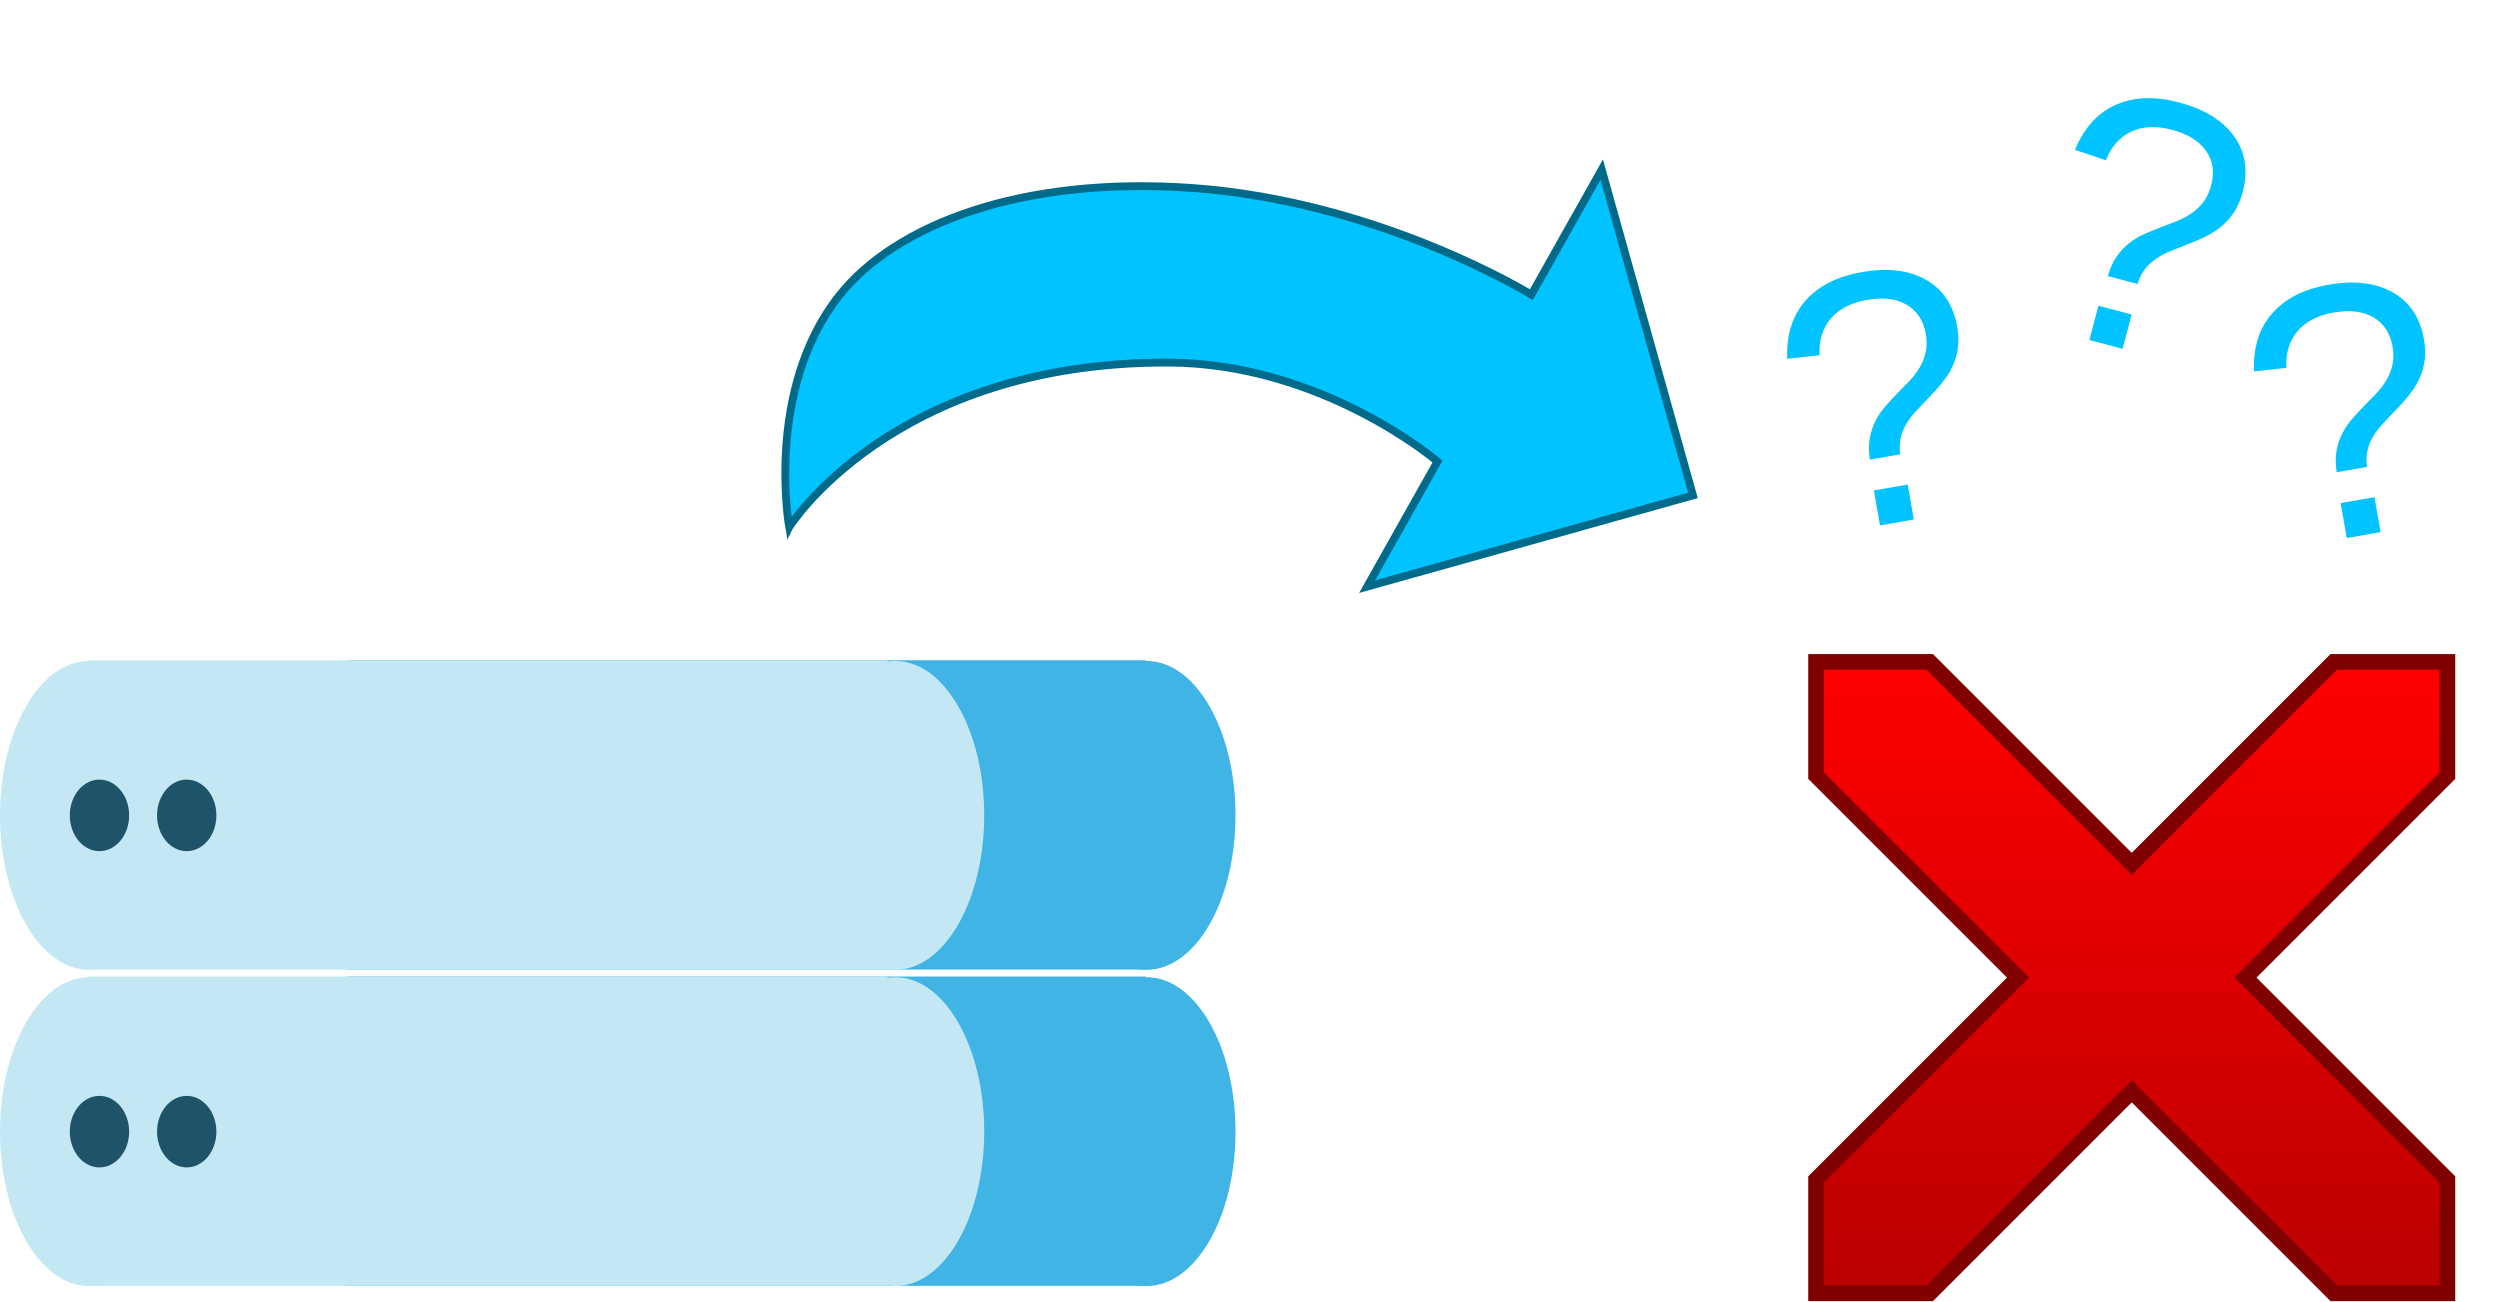
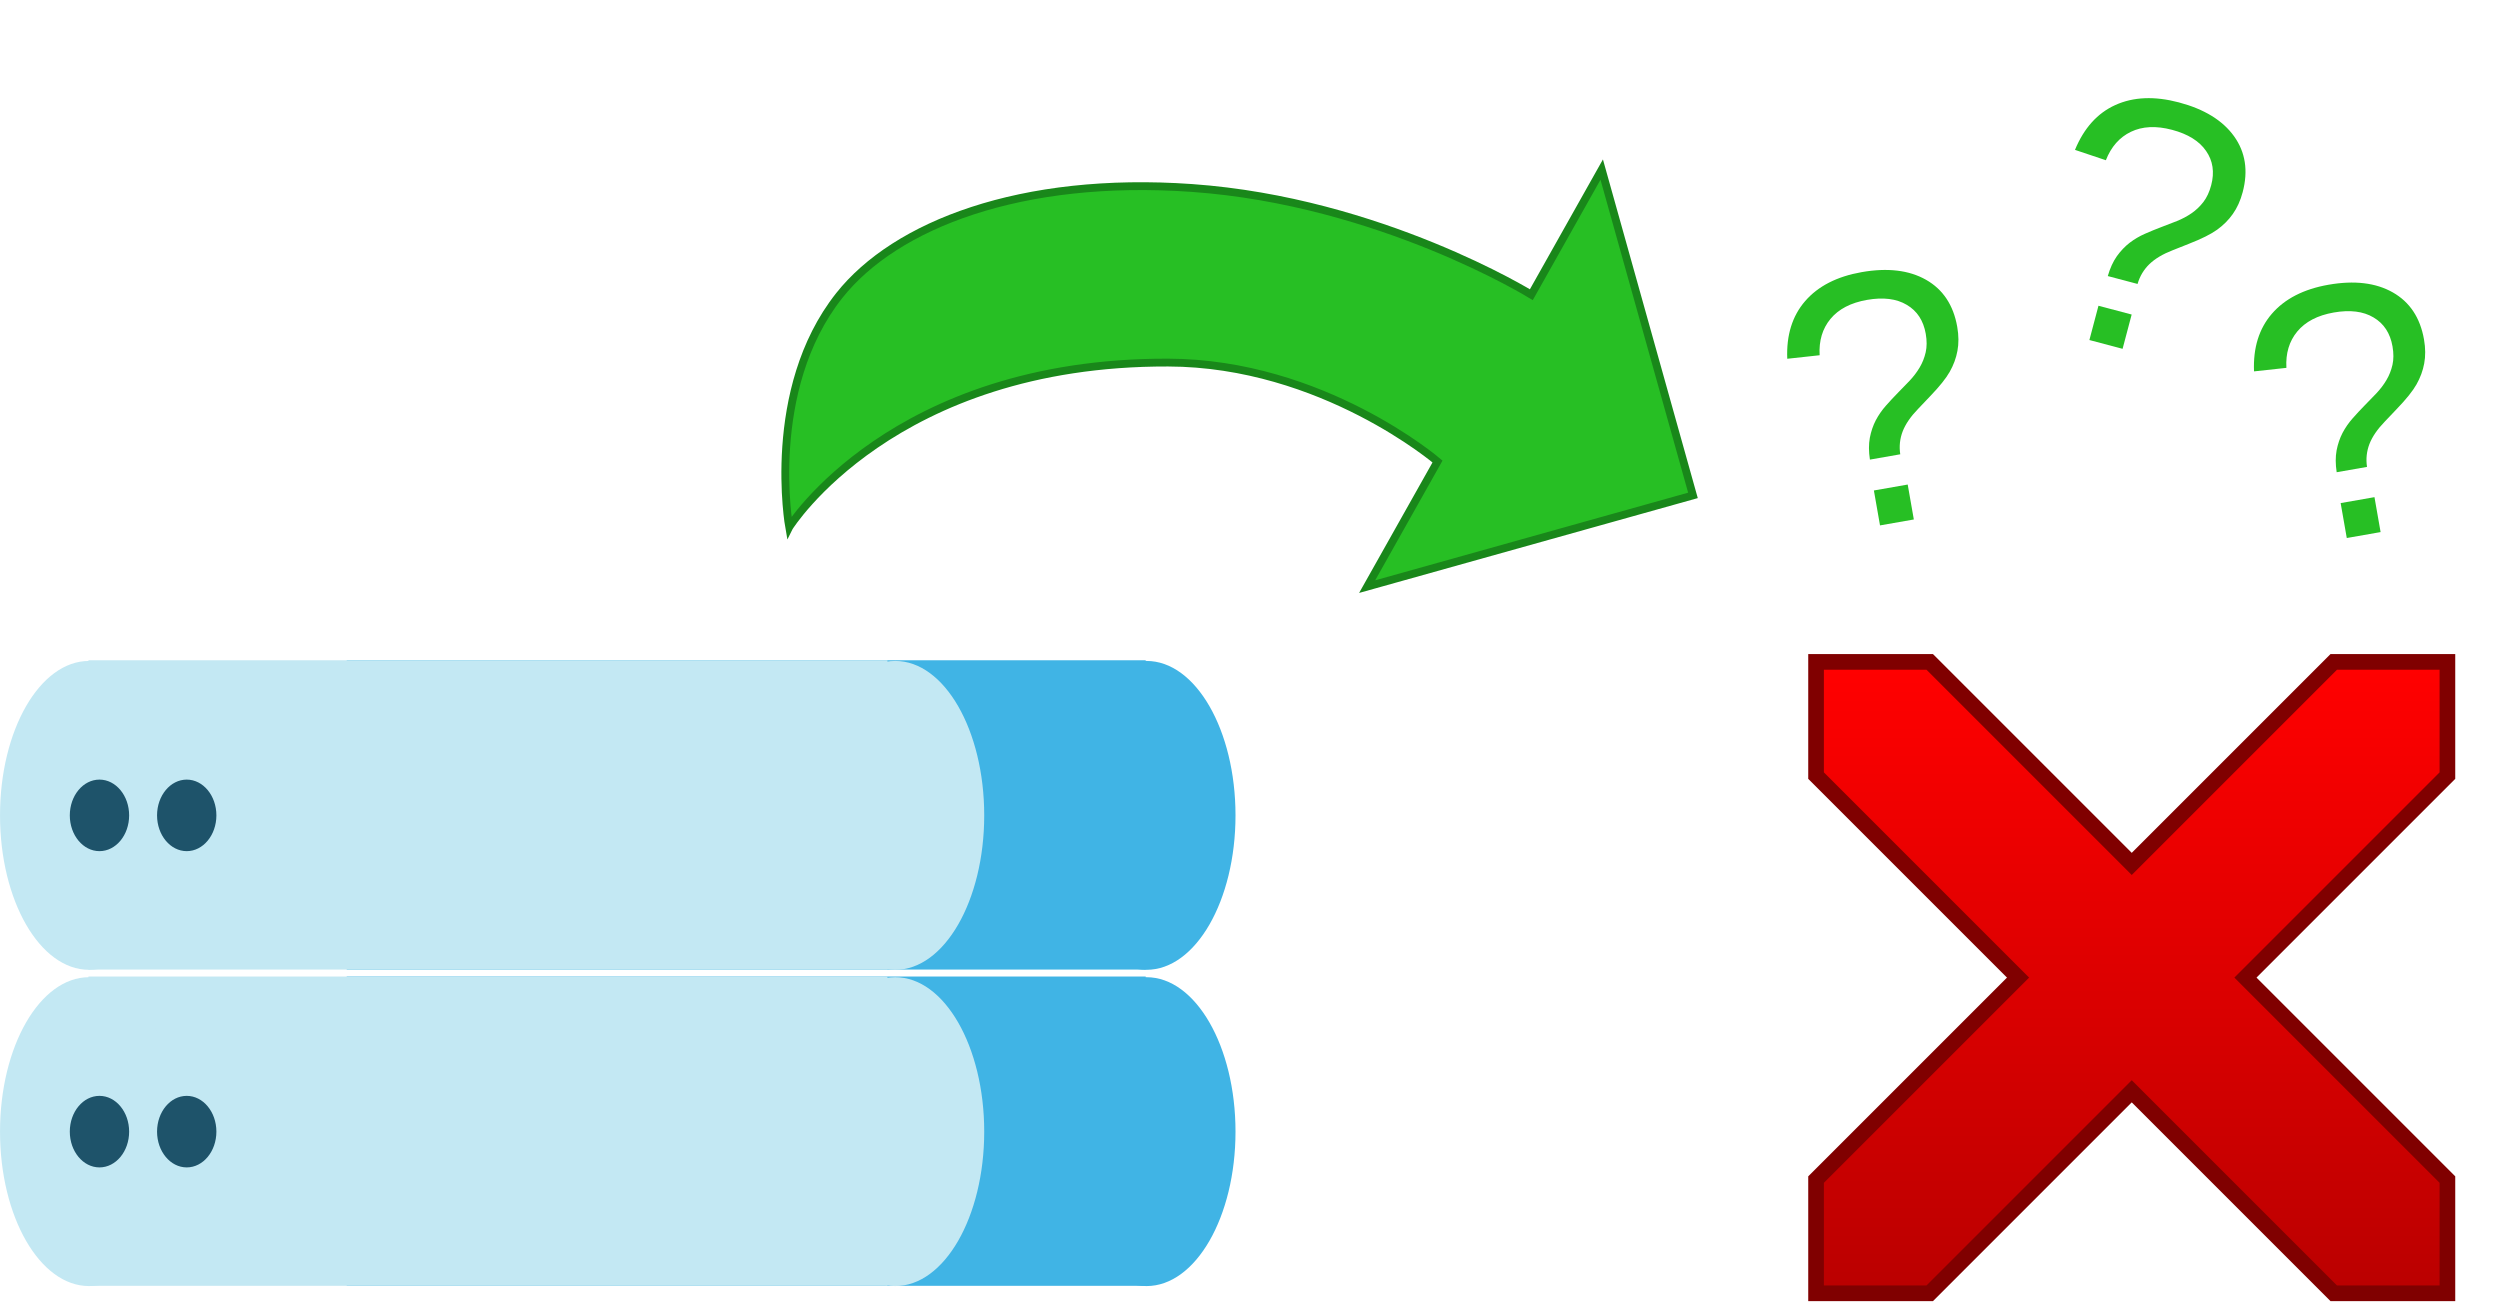
<svg xmlns="http://www.w3.org/2000/svg" version="1.1" width="159.678" height="83.103" viewBox="0,0,159.678,83.103">
  <defs>
    <linearGradient x1="296.72" y1="181.53" x2="296.72" y2="220.855" gradientUnits="userSpaceOnUse" id="color-1">
      <stop offset="0" stop-color="#ff0000" />
      <stop offset="1" stop-color="#bb0000" />
    </linearGradient>
    <linearGradient x1="296.72" y1="181.53" x2="296.72" y2="220.855" gradientUnits="userSpaceOnUse" id="color-2">
      <stop offset="0" stop-color="#ff0000" />
      <stop offset="1" stop-color="#bb0000" />
    </linearGradient>
  </defs>
  <g transform="translate(-160.5638,-138.752)">
    <g stroke-miterlimit="10">
-       <text transform="translate(275.7712,173.1637) rotate(-9.94189) scale(0.57756,0.57756)" font-size="40" xml:space="preserve" fill="#00c3ff" stroke="none" stroke-width="1" font-family="Arial" font-weight="normal" text-anchor="start">
+       <text transform="translate(275.7712,173.1637) rotate(-9.94189) scale(0.57756,0.57756)" font-size="40" xml:space="preserve" fill="#27bf24" stroke="none" stroke-width="1" font-family="Arial" font-weight="normal" text-anchor="start">
        <tspan x="0" dy="0">?</tspan>
      </text>
-       <text transform="translate(289.2353,159.2052) rotate(14.82413) scale(0.57756,0.57756)" font-size="40" xml:space="preserve" fill="#00c3ff" stroke="none" stroke-width="1" font-family="Arial" font-weight="normal" text-anchor="start">
+       <text transform="translate(289.2353,159.2052) rotate(14.82413) scale(0.57756,0.57756)" font-size="40" xml:space="preserve" fill="#27bf24" stroke="none" stroke-width="1" font-family="Arial" font-weight="normal" text-anchor="start">
        <tspan x="0" dy="0">?</tspan>
      </text>
-       <text transform="translate(305.5841,173.9694) rotate(-9.94189) scale(0.57756,0.57756)" font-size="40" xml:space="preserve" fill="#00c3ff" stroke="none" stroke-width="1" font-family="Arial" font-weight="normal" text-anchor="start">
+       <text transform="translate(305.5841,173.9694) rotate(-9.94189) scale(0.57756,0.57756)" font-size="40" xml:space="preserve" fill="#27bf24" stroke="none" stroke-width="1" font-family="Arial" font-weight="normal" text-anchor="start">
        <tspan x="0" dy="0">?</tspan>
      </text>
      <g stroke="none" stroke-width="0">
        <g>
          <path d="M182.709,220.879v-19.755h51.033v19.755z" fill="#40b4e5" />
          <path d="M166.213,220.879v-19.755h51.033v19.755z" fill="#c3e8f3" />
          <path d="M239.477,211.031c0,5.448 -2.545,9.864 -5.684,9.864c-3.139,0 -5.684,-4.416 -5.684,-9.864c0,-5.448 2.545,-9.864 5.684,-9.864c3.139,0 5.684,4.416 5.684,9.864z" fill="#40b4e5" />
          <path d="M171.933,211.031c0,5.448 -2.545,9.864 -5.684,9.864c-3.139,0 -5.684,-4.416 -5.684,-9.864c0,-5.448 2.545,-9.864 5.684,-9.864c3.139,0 5.684,4.416 5.684,9.864z" fill="#c3e8f3" />
          <path d="M223.427,211.031c0,5.448 -2.545,9.864 -5.684,9.864c-3.139,0 -5.684,-4.416 -5.684,-9.864c0,-5.448 2.545,-9.864 5.684,-9.864c3.139,0 5.684,4.416 5.684,9.864z" fill="#c3e8f3" />
        </g>
        <path d="M168.812,211.031c0,1.262 -0.848,2.285 -1.895,2.285c-1.046,0 -1.895,-1.023 -1.895,-2.285c0,-1.262 0.848,-2.285 1.895,-2.285c1.046,0 1.895,1.023 1.895,2.285z" fill="#1e536a" />
        <path d="M174.385,211.031c0,1.262 -0.848,2.285 -1.895,2.285c-1.046,0 -1.895,-1.023 -1.895,-2.285c0,-1.262 0.848,-2.285 1.895,-2.285c1.046,0 1.895,1.023 1.895,2.285z" fill="#1e536a" />
      </g>
      <g stroke="none" stroke-width="0">
        <g>
          <path d="M182.709,200.679v-19.755h51.033v19.755z" fill="#40b4e5" />
          <path d="M166.213,200.679v-19.755h51.033v19.755z" fill="#c3e8f3" />
          <path d="M239.477,190.831c0,5.448 -2.545,9.864 -5.684,9.864c-3.139,0 -5.684,-4.416 -5.684,-9.864c0,-5.448 2.545,-9.864 5.684,-9.864c3.139,0 5.684,4.416 5.684,9.864z" fill="#40b4e5" />
          <path d="M171.933,190.831c0,5.448 -2.545,9.864 -5.684,9.864c-3.139,0 -5.684,-4.416 -5.684,-9.864c0,-5.448 2.545,-9.864 5.684,-9.864c3.139,0 5.684,4.416 5.684,9.864z" fill="#c3e8f3" />
          <path d="M223.427,190.831c0,5.448 -2.545,9.864 -5.684,9.864c-3.139,0 -5.684,-4.416 -5.684,-9.864c0,-5.448 2.545,-9.864 5.684,-9.864c3.139,0 5.684,4.416 5.684,9.864z" fill="#c3e8f3" />
        </g>
        <path d="M168.812,190.831c0,1.262 -0.848,2.285 -1.895,2.285c-1.046,0 -1.895,-1.023 -1.895,-2.285c0,-1.262 0.848,-2.285 1.895,-2.285c1.046,0 1.895,1.023 1.895,2.285z" fill="#1e536a" />
        <path d="M174.385,190.831c0,1.262 -0.848,2.285 -1.895,2.285c-1.046,0 -1.895,-1.023 -1.895,-2.285c0,-1.262 0.848,-2.285 1.895,-2.285c1.046,0 1.895,1.023 1.895,2.285z" fill="#1e536a" />
      </g>
-       <path d="M210.969,172.424c0,0 -1.569,-8.777 3.201,-14.797c3.576,-4.513 11.608,-7.64 22.518,-6.869c12.029,0.851 21.684,6.817 21.684,6.817l4.495,-7.992l5.828,20.81l-20.81,5.828l4.495,-7.992c0,0 -7.34,-6.293 -17.212,-6.319c-17.603,-0.046 -24.198,10.512 -24.198,10.512z" fill="#00c3ff" stroke="#006a8a" stroke-width="0.5" />
+       <path d="M210.969,172.424c0,0 -1.569,-8.777 3.201,-14.797c3.576,-4.513 11.608,-7.64 22.518,-6.869c12.029,0.851 21.684,6.817 21.684,6.817l4.495,-7.992l5.828,20.81l-20.81,5.828l4.495,-7.992c0,0 -7.34,-6.293 -17.212,-6.319c-17.603,-0.046 -24.198,10.512 -24.198,10.512z" fill="#27bf24" stroke="#19871a" stroke-width="0.5" />
      <g fill="url(#color-1)" stroke="#800000" stroke-width="2">
        <path d="M277.058,181.53h6.554v0l32.771,32.771v0v6.554v0h-6.554v0l-32.771,-32.771z" />
        <path d="M316.383,188.084l-32.771,32.771v0h-6.554v0v-6.554v0l32.771,-32.771v0h6.554z" />
      </g>
      <g fill="url(#color-2)" stroke="none" stroke-width="1">
        <path d="M277.058,181.53h6.554v0l32.771,32.771v0v6.554v0h-6.554v0l-32.771,-32.771z" />
        <path d="M316.383,188.084l-32.771,32.771v0h-6.554v0v-6.554v0l32.771,-32.771v0h6.554z" />
      </g>
    </g>
  </g>
</svg>
